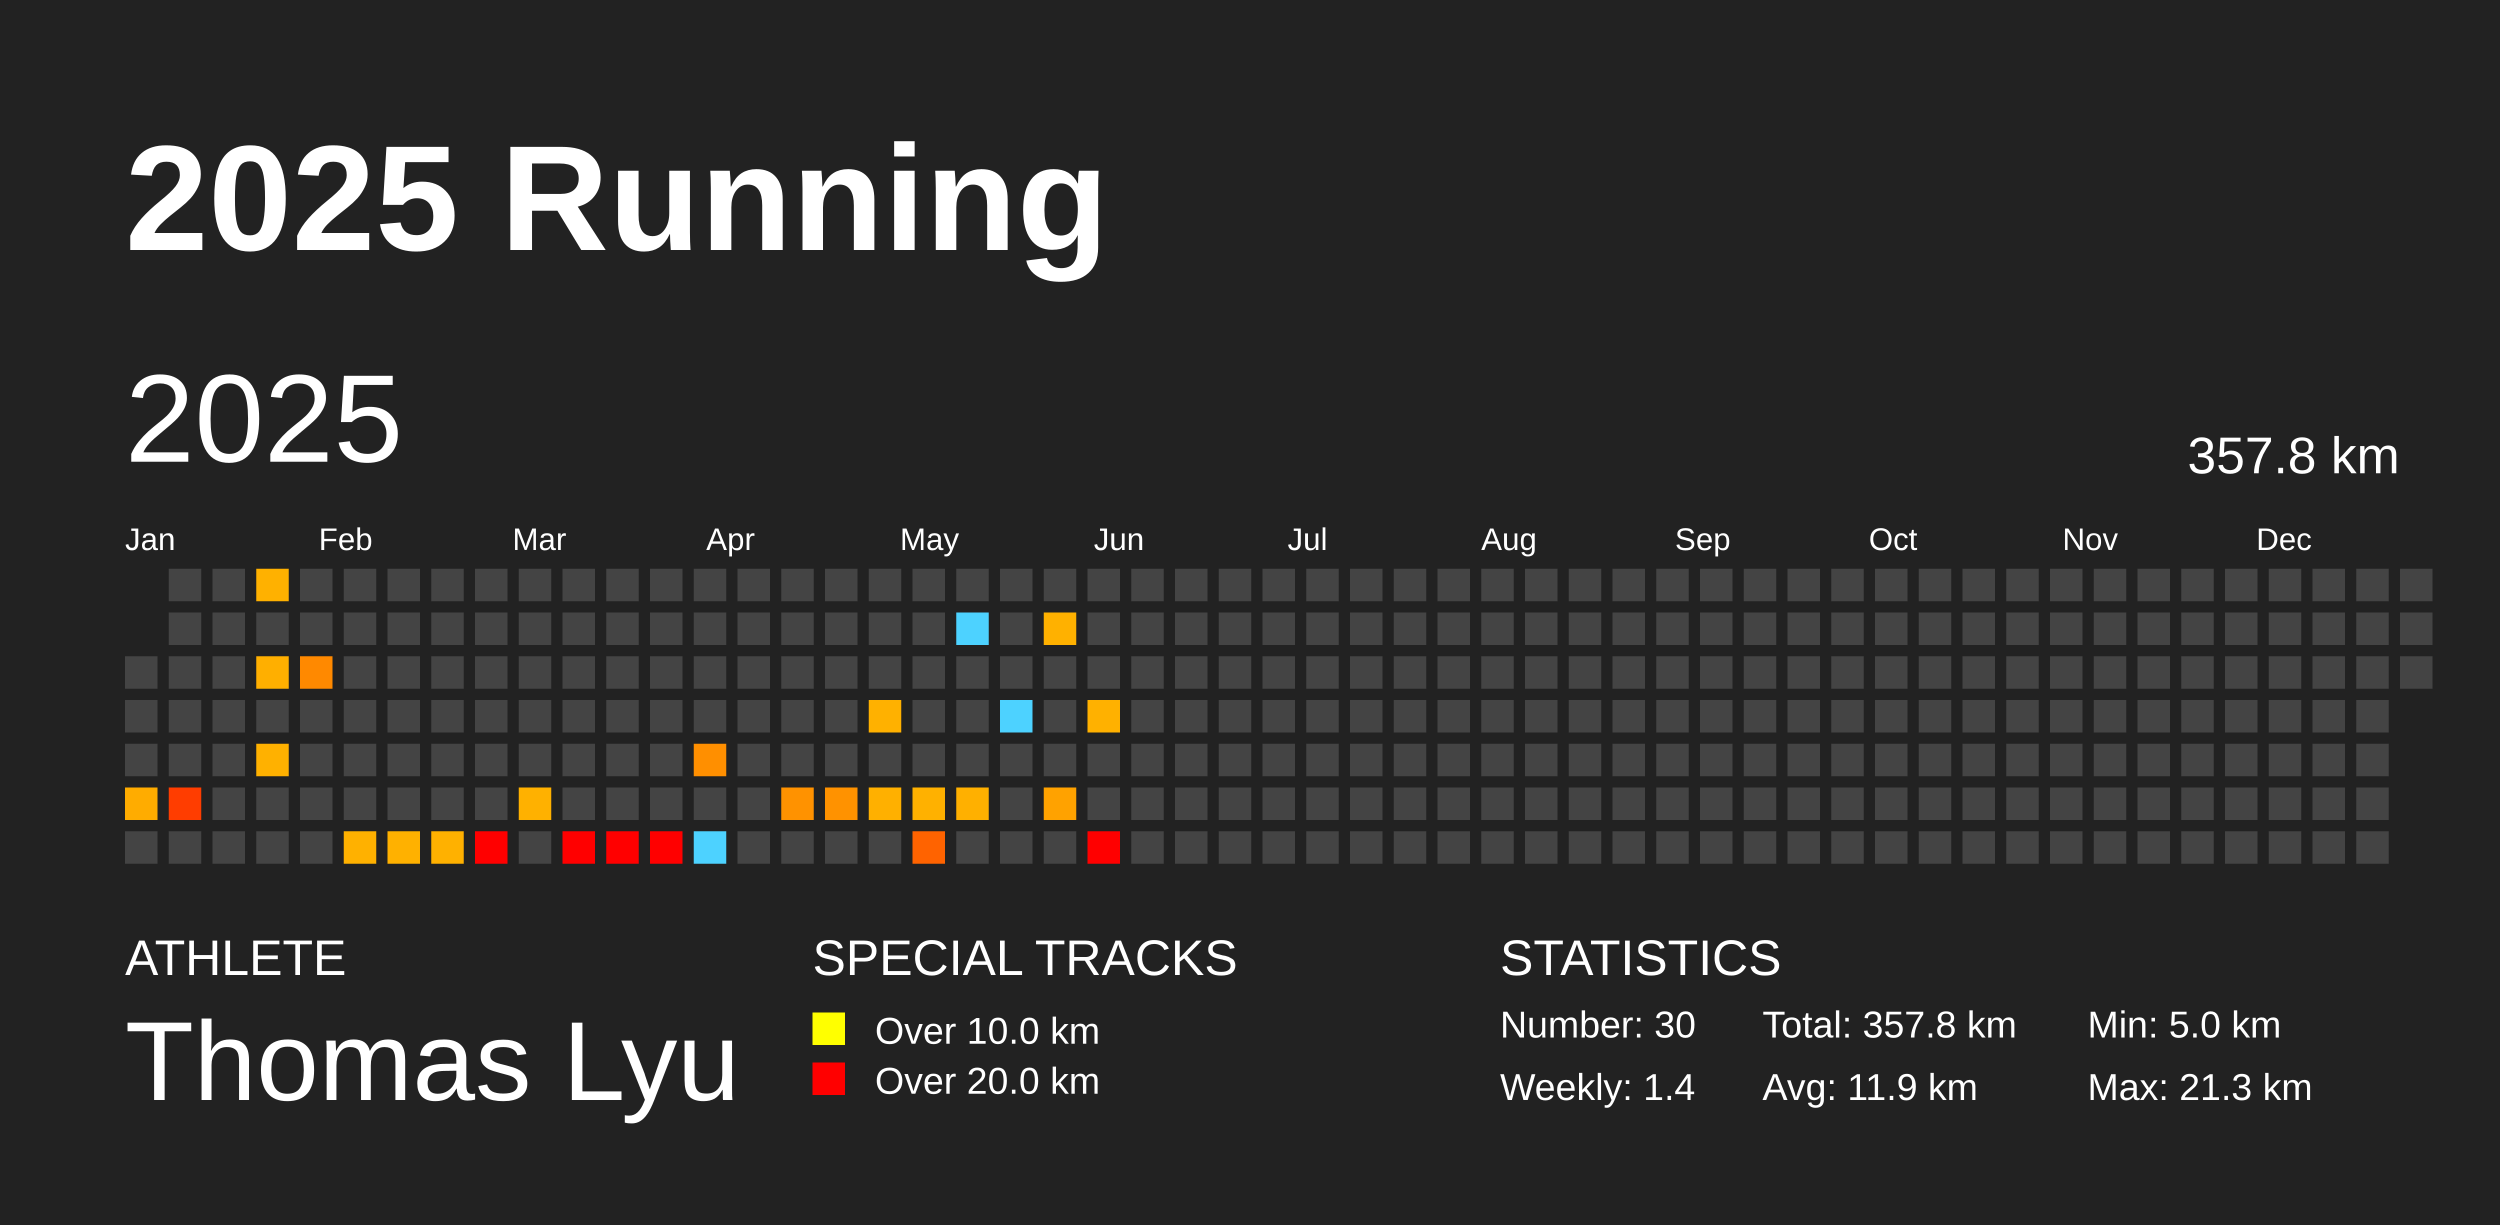
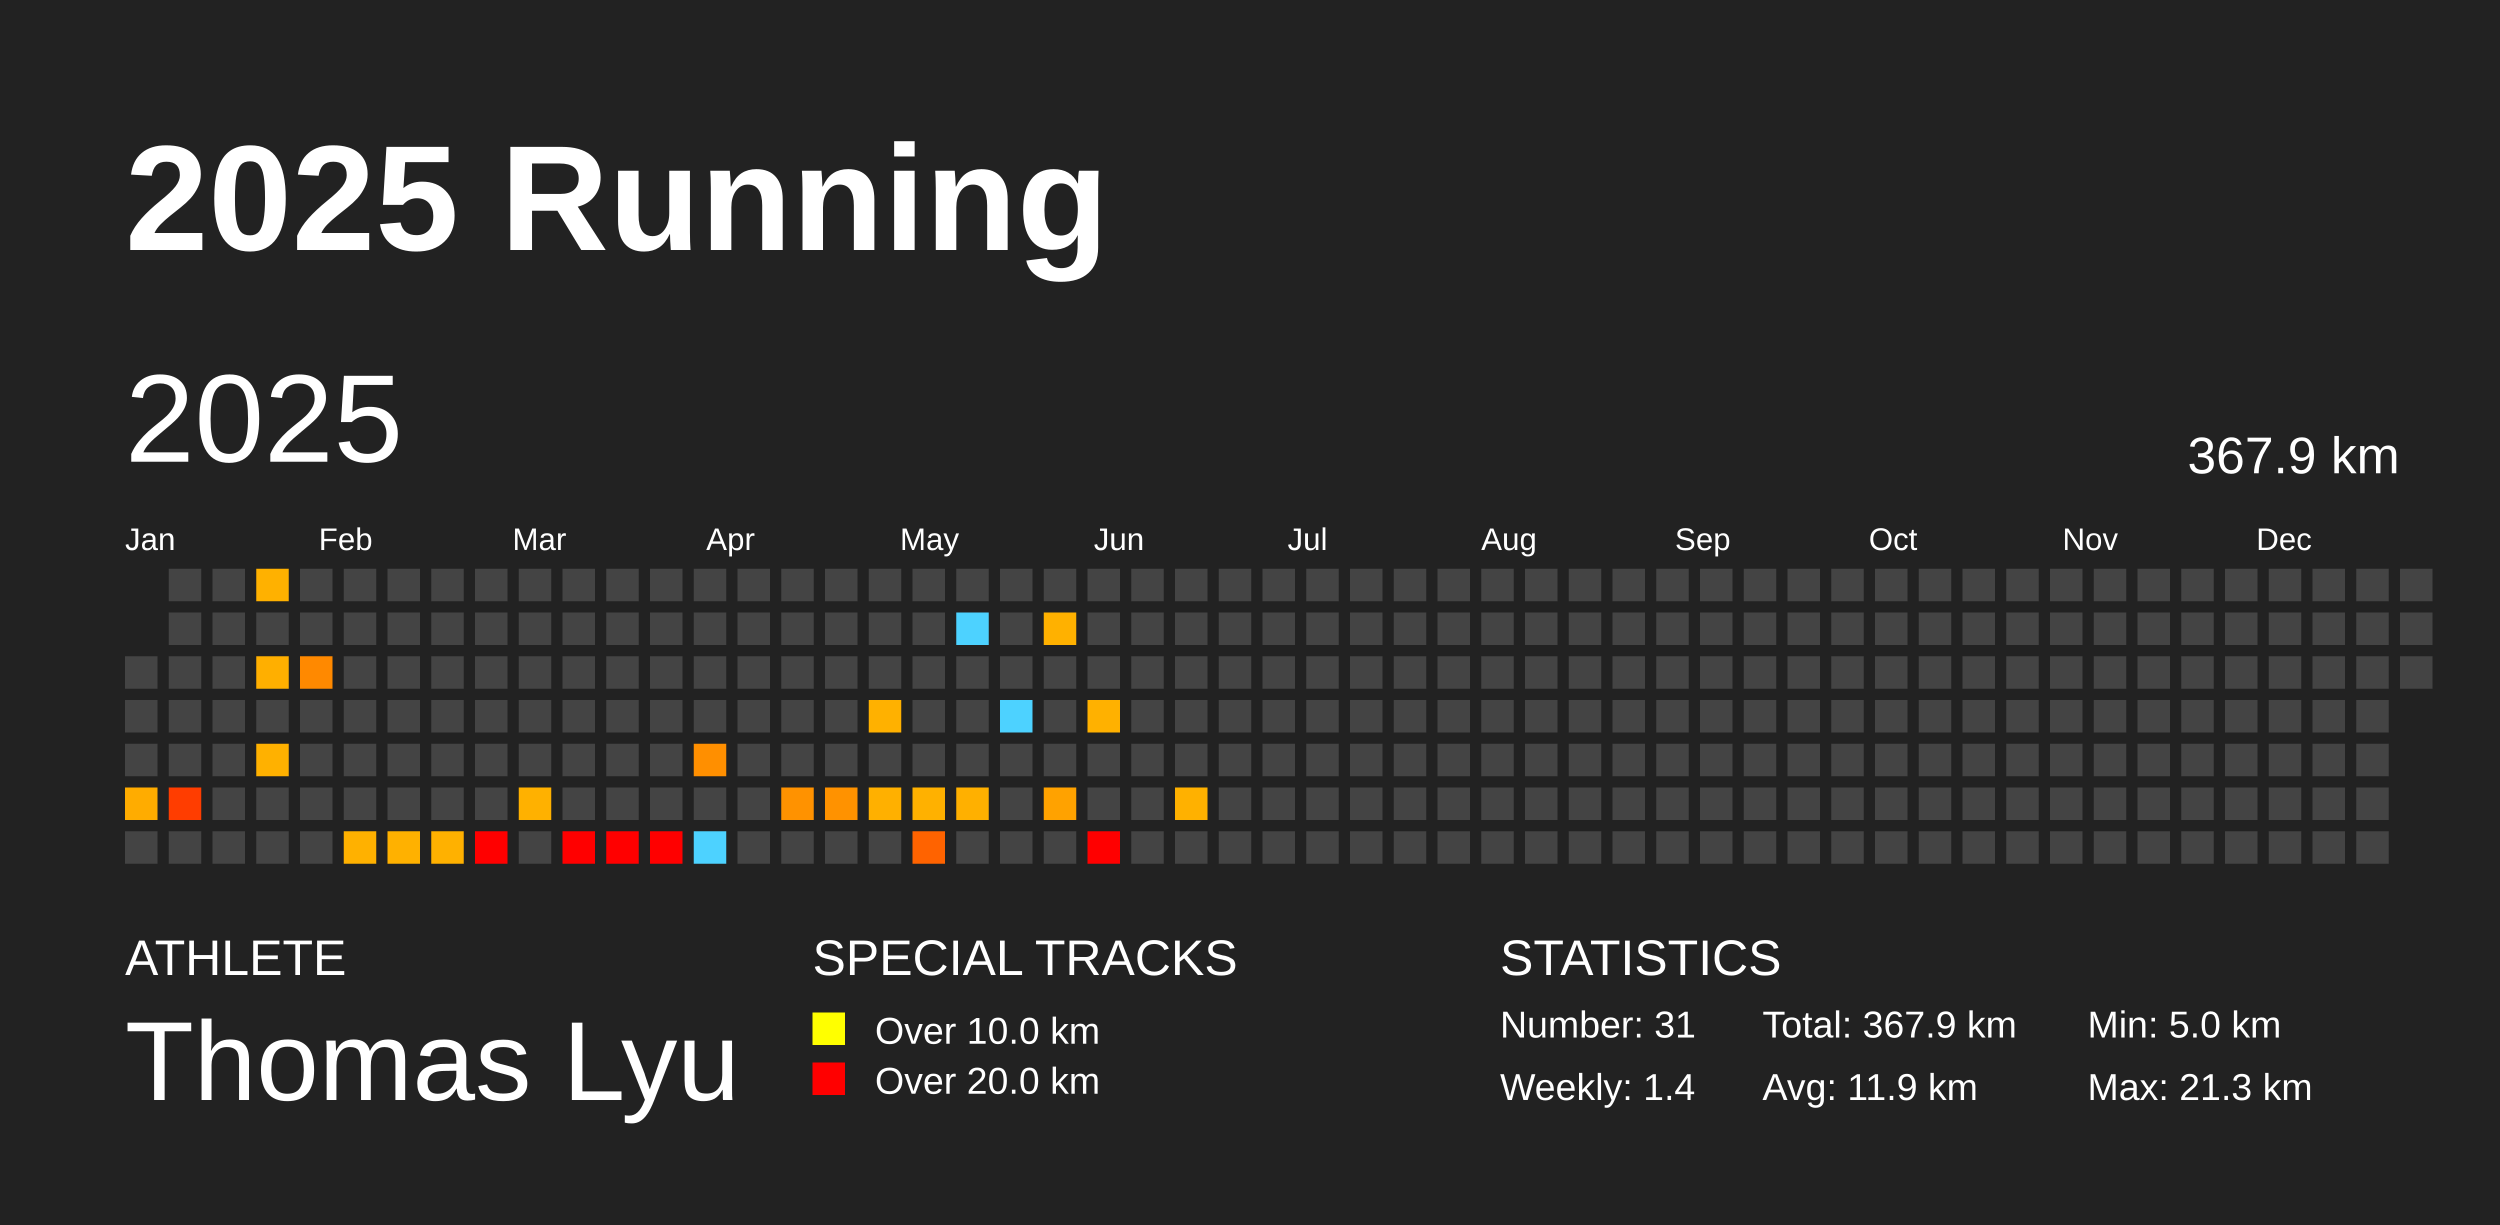
<svg xmlns="http://www.w3.org/2000/svg" baseProfile="full" height="98mm" version="1.1" viewBox="0,0,200,98" width="200mm">
  <defs />
  <rect fill="#222222" height="98" width="200" x="0" y="0" />
  <text fill="#FFFFFF" style="font-size:12px; font-family:Arial; font-weight:bold;" x="10" y="20">2025 Running</text>
  <text fill="#FFFFFF" style="font-size:4px; font-family:Arial" x="10" y="78">ATHLETE</text>
  <text fill="#FFFFFF" style="font-size:9px; font-family:Arial" x="10" y="88">Thomas Lyu</text>
  <text fill="#FFFFFF" style="font-size:4px; font-family:Arial" x="65" y="78">SPECIAL TRACKS</text>
  <rect fill="yellow" height="2.6" width="2.6" x="65" y="81" />
  <text fill="#FFFFFF" style="font-size:3px; font-family:Arial" x="70" y="83.5">Over 10.0 km</text>
  <rect fill="red" height="2.6" width="2.6" x="65" y="85" />
  <text fill="#FFFFFF" style="font-size:3px; font-family:Arial" x="70" y="87.5">Over 20.0 km</text>
  <text fill="#FFFFFF" style="font-size:4px; font-family:Arial" x="120" y="78">STATISTICS</text>
-   <text fill="#FFFFFF" style="font-size:3px; font-family:Arial" x="120" y="83">Number: 30</text>
+   <text fill="#FFFFFF" style="font-size:3px; font-family:Arial" x="120" y="83">Number: 31</text>
  <text fill="#FFFFFF" style="font-size:3px; font-family:Arial" x="120" y="88">Weekly: 1.4</text>
-   <text fill="#FFFFFF" style="font-size:3px; font-family:Arial" x="141" y="83">Total: 357.8 km</text>
+   <text fill="#FFFFFF" style="font-size:3px; font-family:Arial" x="141" y="83">Total: 367.9 km</text>
  <text fill="#FFFFFF" style="font-size:3px; font-family:Arial" x="141" y="88">Avg: 11.9 km</text>
  <text fill="#FFFFFF" style="font-size:3px; font-family:Arial" x="167" y="83">Min: 5.0 km</text>
  <text fill="#FFFFFF" style="font-size:3px; font-family:Arial" x="167" y="88">Max: 21.3 km</text>
  <text dominant-baseline="hanging" fill="#FFFFFF" style="font-size:10.0px; font-family:Arial;" x="10" y="30">2025</text>
-   <text dominant-baseline="hanging" fill="#FFFFFF" style="font-size:4.125px; font-family:Arial;" x="175" y="35">357.8 km</text>
+   <text dominant-baseline="hanging" fill="#FFFFFF" style="font-size:4.125px; font-family:Arial;" x="175" y="35">367.9 km</text>
  <text fill="#FFFFFF" style="font-size:2.5px; font-family:Arial" x="10.0" y="44">Jan</text>
  <text fill="#FFFFFF" style="font-size:2.5px; font-family:Arial" x="25.5" y="44">Feb</text>
  <text fill="#FFFFFF" style="font-size:2.5px; font-family:Arial" x="41.0" y="44">Mar</text>
  <text fill="#FFFFFF" style="font-size:2.5px; font-family:Arial" x="56.5" y="44">Apr</text>
  <text fill="#FFFFFF" style="font-size:2.5px; font-family:Arial" x="72.0" y="44">May</text>
  <text fill="#FFFFFF" style="font-size:2.5px; font-family:Arial" x="87.5" y="44">Jun</text>
  <text fill="#FFFFFF" style="font-size:2.5px; font-family:Arial" x="103.0" y="44">Jul</text>
  <text fill="#FFFFFF" style="font-size:2.5px; font-family:Arial" x="118.5" y="44">Aug</text>
  <text fill="#FFFFFF" style="font-size:2.5px; font-family:Arial" x="134.0" y="44">Sep</text>
  <text fill="#FFFFFF" style="font-size:2.5px; font-family:Arial" x="149.5" y="44">Oct</text>
  <text fill="#FFFFFF" style="font-size:2.5px; font-family:Arial" x="165.0" y="44">Nov</text>
  <text fill="#FFFFFF" style="font-size:2.5px; font-family:Arial" x="180.5" y="44">Dec</text>
  <rect fill="#444444" height="2.6" width="2.6" x="10.0" y="52.5" />
  <rect fill="#444444" height="2.6" width="2.6" x="10.0" y="56.0" />
  <rect fill="#444444" height="2.6" width="2.6" x="10.0" y="59.5" />
  <rect fill="#ffac00" height="2.6" width="2.6" x="10.0" y="63.0" />
  <rect fill="#444444" height="2.6" width="2.6" x="10.0" y="66.5" />
  <rect fill="#444444" height="2.6" width="2.6" x="13.5" y="45.5" />
  <rect fill="#444444" height="2.6" width="2.6" x="13.5" y="49.0" />
  <rect fill="#444444" height="2.6" width="2.6" x="13.5" y="52.5" />
  <rect fill="#444444" height="2.6" width="2.6" x="13.5" y="56.0" />
  <rect fill="#444444" height="2.6" width="2.6" x="13.5" y="59.5" />
  <rect fill="#ff3d00" height="2.6" width="2.6" x="13.5" y="63.0" />
  <rect fill="#444444" height="2.6" width="2.6" x="13.5" y="66.5" />
  <rect fill="#444444" height="2.6" width="2.6" x="17.0" y="45.5" />
  <rect fill="#444444" height="2.6" width="2.6" x="17.0" y="49.0" />
  <rect fill="#444444" height="2.6" width="2.6" x="17.0" y="52.5" />
  <rect fill="#444444" height="2.6" width="2.6" x="17.0" y="56.0" />
  <rect fill="#444444" height="2.6" width="2.6" x="17.0" y="59.5" />
  <rect fill="#444444" height="2.6" width="2.6" x="17.0" y="63.0" />
  <rect fill="#444444" height="2.6" width="2.6" x="17.0" y="66.5" />
  <rect fill="#ffb100" height="2.6" width="2.6" x="20.5" y="45.5" />
  <rect fill="#444444" height="2.6" width="2.6" x="20.5" y="49.0" />
  <rect fill="#ffaf00" height="2.6" width="2.6" x="20.5" y="52.5" />
  <rect fill="#444444" height="2.6" width="2.6" x="20.5" y="56.0" />
  <rect fill="#ffb100" height="2.6" width="2.6" x="20.5" y="59.5" />
  <rect fill="#444444" height="2.6" width="2.6" x="20.5" y="63.0" />
  <rect fill="#444444" height="2.6" width="2.6" x="20.5" y="66.5" />
  <rect fill="#444444" height="2.6" width="2.6" x="24.0" y="45.5" />
  <rect fill="#444444" height="2.6" width="2.6" x="24.0" y="49.0" />
  <rect fill="#ff8900" height="2.6" width="2.6" x="24.0" y="52.5" />
  <rect fill="#444444" height="2.6" width="2.6" x="24.0" y="56.0" />
  <rect fill="#444444" height="2.6" width="2.6" x="24.0" y="59.5" />
  <rect fill="#444444" height="2.6" width="2.6" x="24.0" y="63.0" />
  <rect fill="#444444" height="2.6" width="2.6" x="24.0" y="66.5" />
  <rect fill="#444444" height="2.6" width="2.6" x="27.5" y="45.5" />
  <rect fill="#444444" height="2.6" width="2.6" x="27.5" y="49.0" />
  <rect fill="#444444" height="2.6" width="2.6" x="27.5" y="52.5" />
  <rect fill="#444444" height="2.6" width="2.6" x="27.5" y="56.0" />
  <rect fill="#444444" height="2.6" width="2.6" x="27.5" y="59.5" />
  <rect fill="#444444" height="2.6" width="2.6" x="27.5" y="63.0" />
  <rect fill="#ffb100" height="2.6" width="2.6" x="27.5" y="66.5" />
  <rect fill="#444444" height="2.6" width="2.6" x="31.0" y="45.5" />
  <rect fill="#444444" height="2.6" width="2.6" x="31.0" y="49.0" />
  <rect fill="#444444" height="2.6" width="2.6" x="31.0" y="52.5" />
  <rect fill="#444444" height="2.6" width="2.6" x="31.0" y="56.0" />
  <rect fill="#444444" height="2.6" width="2.6" x="31.0" y="59.5" />
  <rect fill="#444444" height="2.6" width="2.6" x="31.0" y="63.0" />
  <rect fill="#ffb100" height="2.6" width="2.6" x="31.0" y="66.5" />
  <rect fill="#444444" height="2.6" width="2.6" x="34.5" y="45.5" />
  <rect fill="#444444" height="2.6" width="2.6" x="34.5" y="49.0" />
  <rect fill="#444444" height="2.6" width="2.6" x="34.5" y="52.5" />
  <rect fill="#444444" height="2.6" width="2.6" x="34.5" y="56.0" />
  <rect fill="#444444" height="2.6" width="2.6" x="34.5" y="59.5" />
  <rect fill="#444444" height="2.6" width="2.6" x="34.5" y="63.0" />
  <rect fill="#ffb100" height="2.6" width="2.6" x="34.5" y="66.5" />
  <rect fill="#444444" height="2.6" width="2.6" x="38.0" y="45.5" />
  <rect fill="#444444" height="2.6" width="2.6" x="38.0" y="49.0" />
  <rect fill="#444444" height="2.6" width="2.6" x="38.0" y="52.5" />
  <rect fill="#444444" height="2.6" width="2.6" x="38.0" y="56.0" />
  <rect fill="#444444" height="2.6" width="2.6" x="38.0" y="59.5" />
  <rect fill="#444444" height="2.6" width="2.6" x="38.0" y="63.0" />
  <rect fill="red" height="2.6" width="2.6" x="38.0" y="66.5" />
  <rect fill="#444444" height="2.6" width="2.6" x="41.5" y="45.5" />
  <rect fill="#444444" height="2.6" width="2.6" x="41.5" y="49.0" />
  <rect fill="#444444" height="2.6" width="2.6" x="41.5" y="52.5" />
  <rect fill="#444444" height="2.6" width="2.6" x="41.5" y="56.0" />
  <rect fill="#444444" height="2.6" width="2.6" x="41.5" y="59.5" />
  <rect fill="#ffb100" height="2.6" width="2.6" x="41.5" y="63.0" />
  <rect fill="#444444" height="2.6" width="2.6" x="41.5" y="66.5" />
  <rect fill="#444444" height="2.6" width="2.6" x="45.0" y="45.5" />
  <rect fill="#444444" height="2.6" width="2.6" x="45.0" y="49.0" />
  <rect fill="#444444" height="2.6" width="2.6" x="45.0" y="52.5" />
  <rect fill="#444444" height="2.6" width="2.6" x="45.0" y="56.0" />
  <rect fill="#444444" height="2.6" width="2.6" x="45.0" y="59.5" />
  <rect fill="#444444" height="2.6" width="2.6" x="45.0" y="63.0" />
  <rect fill="red" height="2.6" width="2.6" x="45.0" y="66.5" />
  <rect fill="#444444" height="2.6" width="2.6" x="48.5" y="45.5" />
  <rect fill="#444444" height="2.6" width="2.6" x="48.5" y="49.0" />
  <rect fill="#444444" height="2.6" width="2.6" x="48.5" y="52.5" />
  <rect fill="#444444" height="2.6" width="2.6" x="48.5" y="56.0" />
  <rect fill="#444444" height="2.6" width="2.6" x="48.5" y="59.5" />
  <rect fill="#444444" height="2.6" width="2.6" x="48.5" y="63.0" />
  <rect fill="red" height="2.6" width="2.6" x="48.5" y="66.5" />
  <rect fill="#444444" height="2.6" width="2.6" x="52.0" y="45.5" />
  <rect fill="#444444" height="2.6" width="2.6" x="52.0" y="49.0" />
  <rect fill="#444444" height="2.6" width="2.6" x="52.0" y="52.5" />
  <rect fill="#444444" height="2.6" width="2.6" x="52.0" y="56.0" />
  <rect fill="#444444" height="2.6" width="2.6" x="52.0" y="59.5" />
  <rect fill="#444444" height="2.6" width="2.6" x="52.0" y="63.0" />
  <rect fill="red" height="2.6" width="2.6" x="52.0" y="66.5" />
  <rect fill="#444444" height="2.6" width="2.6" x="55.5" y="45.5" />
  <rect fill="#444444" height="2.6" width="2.6" x="55.5" y="49.0" />
  <rect fill="#444444" height="2.6" width="2.6" x="55.5" y="52.5" />
  <rect fill="#444444" height="2.6" width="2.6" x="55.5" y="56.0" />
  <rect fill="#ff8f00" height="2.6" width="2.6" x="55.5" y="59.5" />
  <rect fill="#444444" height="2.6" width="2.6" x="55.5" y="63.0" />
  <rect fill="#4dd2ff" height="2.6" width="2.6" x="55.5" y="66.5" />
  <rect fill="#444444" height="2.6" width="2.6" x="59.0" y="45.5" />
  <rect fill="#444444" height="2.6" width="2.6" x="59.0" y="49.0" />
  <rect fill="#444444" height="2.6" width="2.6" x="59.0" y="52.5" />
  <rect fill="#444444" height="2.6" width="2.6" x="59.0" y="56.0" />
  <rect fill="#444444" height="2.6" width="2.6" x="59.0" y="59.5" />
  <rect fill="#444444" height="2.6" width="2.6" x="59.0" y="63.0" />
  <rect fill="#444444" height="2.6" width="2.6" x="59.0" y="66.5" />
  <rect fill="#444444" height="2.6" width="2.6" x="62.5" y="45.5" />
  <rect fill="#444444" height="2.6" width="2.6" x="62.5" y="49.0" />
  <rect fill="#444444" height="2.6" width="2.6" x="62.5" y="52.5" />
  <rect fill="#444444" height="2.6" width="2.6" x="62.5" y="56.0" />
  <rect fill="#444444" height="2.6" width="2.6" x="62.5" y="59.5" />
  <rect fill="#ff9200" height="2.6" width="2.6" x="62.5" y="63.0" />
  <rect fill="#444444" height="2.6" width="2.6" x="62.5" y="66.5" />
  <rect fill="#444444" height="2.6" width="2.6" x="66.0" y="45.5" />
  <rect fill="#444444" height="2.6" width="2.6" x="66.0" y="49.0" />
  <rect fill="#444444" height="2.6" width="2.6" x="66.0" y="52.5" />
  <rect fill="#444444" height="2.6" width="2.6" x="66.0" y="56.0" />
  <rect fill="#444444" height="2.6" width="2.6" x="66.0" y="59.5" />
  <rect fill="#ff9200" height="2.6" width="2.6" x="66.0" y="63.0" />
  <rect fill="#444444" height="2.6" width="2.6" x="66.0" y="66.5" />
  <rect fill="#444444" height="2.6" width="2.6" x="69.5" y="45.5" />
  <rect fill="#444444" height="2.6" width="2.6" x="69.5" y="49.0" />
  <rect fill="#444444" height="2.6" width="2.6" x="69.5" y="52.5" />
  <rect fill="#ffb100" height="2.6" width="2.6" x="69.5" y="56.0" />
  <rect fill="#444444" height="2.6" width="2.6" x="69.5" y="59.5" />
  <rect fill="#ffb000" height="2.6" width="2.6" x="69.5" y="63.0" />
  <rect fill="#444444" height="2.6" width="2.6" x="69.5" y="66.5" />
  <rect fill="#444444" height="2.6" width="2.6" x="73.0" y="45.5" />
  <rect fill="#444444" height="2.6" width="2.6" x="73.0" y="49.0" />
  <rect fill="#444444" height="2.6" width="2.6" x="73.0" y="52.5" />
  <rect fill="#444444" height="2.6" width="2.6" x="73.0" y="56.0" />
  <rect fill="#444444" height="2.6" width="2.6" x="73.0" y="59.5" />
  <rect fill="#ffb100" height="2.6" width="2.6" x="73.0" y="63.0" />
  <rect fill="#ff6300" height="2.6" width="2.6" x="73.0" y="66.5" />
  <rect fill="#444444" height="2.6" width="2.6" x="76.5" y="45.5" />
  <rect fill="#4dd2ff" height="2.6" width="2.6" x="76.5" y="49.0" />
  <rect fill="#444444" height="2.6" width="2.6" x="76.5" y="52.5" />
  <rect fill="#444444" height="2.6" width="2.6" x="76.5" y="56.0" />
  <rect fill="#444444" height="2.6" width="2.6" x="76.5" y="59.5" />
  <rect fill="#ffb000" height="2.6" width="2.6" x="76.5" y="63.0" />
  <rect fill="#444444" height="2.6" width="2.6" x="76.5" y="66.5" />
  <rect fill="#444444" height="2.6" width="2.6" x="80.0" y="45.5" />
  <rect fill="#444444" height="2.6" width="2.6" x="80.0" y="49.0" />
  <rect fill="#444444" height="2.6" width="2.6" x="80.0" y="52.5" />
  <rect fill="#4dd2ff" height="2.6" width="2.6" x="80.0" y="56.0" />
  <rect fill="#444444" height="2.6" width="2.6" x="80.0" y="59.5" />
  <rect fill="#444444" height="2.6" width="2.6" x="80.0" y="63.0" />
  <rect fill="#444444" height="2.6" width="2.6" x="80.0" y="66.5" />
  <rect fill="#444444" height="2.6" width="2.6" x="83.5" y="45.5" />
  <rect fill="#ffb100" height="2.6" width="2.6" x="83.5" y="49.0" />
  <rect fill="#444444" height="2.6" width="2.6" x="83.5" y="52.5" />
  <rect fill="#444444" height="2.6" width="2.6" x="83.5" y="56.0" />
  <rect fill="#444444" height="2.6" width="2.6" x="83.5" y="59.5" />
  <rect fill="#ffa200" height="2.6" width="2.6" x="83.5" y="63.0" />
  <rect fill="#444444" height="2.6" width="2.6" x="83.5" y="66.5" />
  <rect fill="#444444" height="2.6" width="2.6" x="87.0" y="45.5" />
  <rect fill="#444444" height="2.6" width="2.6" x="87.0" y="49.0" />
  <rect fill="#444444" height="2.6" width="2.6" x="87.0" y="52.5" />
  <rect fill="#ffb100" height="2.6" width="2.6" x="87.0" y="56.0" />
  <rect fill="#444444" height="2.6" width="2.6" x="87.0" y="59.5" />
  <rect fill="#444444" height="2.6" width="2.6" x="87.0" y="63.0" />
  <rect fill="red" height="2.6" width="2.6" x="87.0" y="66.5" />
  <rect fill="#444444" height="2.6" width="2.6" x="90.5" y="45.5" />
  <rect fill="#444444" height="2.6" width="2.6" x="90.5" y="49.0" />
  <rect fill="#444444" height="2.6" width="2.6" x="90.5" y="52.5" />
  <rect fill="#444444" height="2.6" width="2.6" x="90.5" y="56.0" />
  <rect fill="#444444" height="2.6" width="2.6" x="90.5" y="59.5" />
  <rect fill="#444444" height="2.6" width="2.6" x="90.5" y="63.0" />
  <rect fill="#444444" height="2.6" width="2.6" x="90.5" y="66.5" />
  <rect fill="#444444" height="2.6" width="2.6" x="94.0" y="45.5" />
  <rect fill="#444444" height="2.6" width="2.6" x="94.0" y="49.0" />
  <rect fill="#444444" height="2.6" width="2.6" x="94.0" y="52.5" />
  <rect fill="#444444" height="2.6" width="2.6" x="94.0" y="56.0" />
  <rect fill="#444444" height="2.6" width="2.6" x="94.0" y="59.5" />
-   <rect fill="#444444" height="2.6" width="2.6" x="94.0" y="63.0" />
+   <rect fill="#ffb100" height="2.6" width="2.6" x="94.0" y="63.0" />
  <rect fill="#444444" height="2.6" width="2.6" x="94.0" y="66.5" />
  <rect fill="#444444" height="2.6" width="2.6" x="97.5" y="45.5" />
  <rect fill="#444444" height="2.6" width="2.6" x="97.5" y="49.0" />
  <rect fill="#444444" height="2.6" width="2.6" x="97.5" y="52.5" />
  <rect fill="#444444" height="2.6" width="2.6" x="97.5" y="56.0" />
  <rect fill="#444444" height="2.6" width="2.6" x="97.5" y="59.5" />
  <rect fill="#444444" height="2.6" width="2.6" x="97.5" y="63.0" />
  <rect fill="#444444" height="2.6" width="2.6" x="97.5" y="66.5" />
  <rect fill="#444444" height="2.6" width="2.6" x="101.0" y="45.5" />
  <rect fill="#444444" height="2.6" width="2.6" x="101.0" y="49.0" />
  <rect fill="#444444" height="2.6" width="2.6" x="101.0" y="52.5" />
  <rect fill="#444444" height="2.6" width="2.6" x="101.0" y="56.0" />
  <rect fill="#444444" height="2.6" width="2.6" x="101.0" y="59.5" />
  <rect fill="#444444" height="2.6" width="2.6" x="101.0" y="63.0" />
  <rect fill="#444444" height="2.6" width="2.6" x="101.0" y="66.5" />
  <rect fill="#444444" height="2.6" width="2.6" x="104.5" y="45.5" />
  <rect fill="#444444" height="2.6" width="2.6" x="104.5" y="49.0" />
  <rect fill="#444444" height="2.6" width="2.6" x="104.5" y="52.5" />
  <rect fill="#444444" height="2.6" width="2.6" x="104.5" y="56.0" />
  <rect fill="#444444" height="2.6" width="2.6" x="104.5" y="59.5" />
  <rect fill="#444444" height="2.6" width="2.6" x="104.5" y="63.0" />
  <rect fill="#444444" height="2.6" width="2.6" x="104.5" y="66.5" />
  <rect fill="#444444" height="2.6" width="2.6" x="108.0" y="45.5" />
  <rect fill="#444444" height="2.6" width="2.6" x="108.0" y="49.0" />
  <rect fill="#444444" height="2.6" width="2.6" x="108.0" y="52.5" />
  <rect fill="#444444" height="2.6" width="2.6" x="108.0" y="56.0" />
  <rect fill="#444444" height="2.6" width="2.6" x="108.0" y="59.5" />
  <rect fill="#444444" height="2.6" width="2.6" x="108.0" y="63.0" />
  <rect fill="#444444" height="2.6" width="2.6" x="108.0" y="66.5" />
  <rect fill="#444444" height="2.6" width="2.6" x="111.5" y="45.5" />
  <rect fill="#444444" height="2.6" width="2.6" x="111.5" y="49.0" />
  <rect fill="#444444" height="2.6" width="2.6" x="111.5" y="52.5" />
  <rect fill="#444444" height="2.6" width="2.6" x="111.5" y="56.0" />
  <rect fill="#444444" height="2.6" width="2.6" x="111.5" y="59.5" />
  <rect fill="#444444" height="2.6" width="2.6" x="111.5" y="63.0" />
  <rect fill="#444444" height="2.6" width="2.6" x="111.5" y="66.5" />
  <rect fill="#444444" height="2.6" width="2.6" x="115.0" y="45.5" />
  <rect fill="#444444" height="2.6" width="2.6" x="115.0" y="49.0" />
  <rect fill="#444444" height="2.6" width="2.6" x="115.0" y="52.5" />
  <rect fill="#444444" height="2.6" width="2.6" x="115.0" y="56.0" />
  <rect fill="#444444" height="2.6" width="2.6" x="115.0" y="59.5" />
  <rect fill="#444444" height="2.6" width="2.6" x="115.0" y="63.0" />
  <rect fill="#444444" height="2.6" width="2.6" x="115.0" y="66.5" />
  <rect fill="#444444" height="2.6" width="2.6" x="118.5" y="45.5" />
  <rect fill="#444444" height="2.6" width="2.6" x="118.5" y="49.0" />
  <rect fill="#444444" height="2.6" width="2.6" x="118.5" y="52.5" />
  <rect fill="#444444" height="2.6" width="2.6" x="118.5" y="56.0" />
  <rect fill="#444444" height="2.6" width="2.6" x="118.5" y="59.5" />
  <rect fill="#444444" height="2.6" width="2.6" x="118.5" y="63.0" />
  <rect fill="#444444" height="2.6" width="2.6" x="118.5" y="66.5" />
  <rect fill="#444444" height="2.6" width="2.6" x="122.0" y="45.5" />
  <rect fill="#444444" height="2.6" width="2.6" x="122.0" y="49.0" />
  <rect fill="#444444" height="2.6" width="2.6" x="122.0" y="52.5" />
  <rect fill="#444444" height="2.6" width="2.6" x="122.0" y="56.0" />
  <rect fill="#444444" height="2.6" width="2.6" x="122.0" y="59.5" />
  <rect fill="#444444" height="2.6" width="2.6" x="122.0" y="63.0" />
  <rect fill="#444444" height="2.6" width="2.6" x="122.0" y="66.5" />
  <rect fill="#444444" height="2.6" width="2.6" x="125.5" y="45.5" />
  <rect fill="#444444" height="2.6" width="2.6" x="125.5" y="49.0" />
  <rect fill="#444444" height="2.6" width="2.6" x="125.5" y="52.5" />
  <rect fill="#444444" height="2.6" width="2.6" x="125.5" y="56.0" />
  <rect fill="#444444" height="2.6" width="2.6" x="125.5" y="59.5" />
  <rect fill="#444444" height="2.6" width="2.6" x="125.5" y="63.0" />
  <rect fill="#444444" height="2.6" width="2.6" x="125.5" y="66.5" />
  <rect fill="#444444" height="2.6" width="2.6" x="129.0" y="45.5" />
  <rect fill="#444444" height="2.6" width="2.6" x="129.0" y="49.0" />
  <rect fill="#444444" height="2.6" width="2.6" x="129.0" y="52.5" />
  <rect fill="#444444" height="2.6" width="2.6" x="129.0" y="56.0" />
  <rect fill="#444444" height="2.6" width="2.6" x="129.0" y="59.5" />
  <rect fill="#444444" height="2.6" width="2.6" x="129.0" y="63.0" />
  <rect fill="#444444" height="2.6" width="2.6" x="129.0" y="66.5" />
  <rect fill="#444444" height="2.6" width="2.6" x="132.5" y="45.5" />
  <rect fill="#444444" height="2.6" width="2.6" x="132.5" y="49.0" />
  <rect fill="#444444" height="2.6" width="2.6" x="132.5" y="52.5" />
  <rect fill="#444444" height="2.6" width="2.6" x="132.5" y="56.0" />
  <rect fill="#444444" height="2.6" width="2.6" x="132.5" y="59.5" />
  <rect fill="#444444" height="2.6" width="2.6" x="132.5" y="63.0" />
  <rect fill="#444444" height="2.6" width="2.6" x="132.5" y="66.5" />
  <rect fill="#444444" height="2.6" width="2.6" x="136.0" y="45.5" />
  <rect fill="#444444" height="2.6" width="2.6" x="136.0" y="49.0" />
  <rect fill="#444444" height="2.6" width="2.6" x="136.0" y="52.5" />
  <rect fill="#444444" height="2.6" width="2.6" x="136.0" y="56.0" />
  <rect fill="#444444" height="2.6" width="2.6" x="136.0" y="59.5" />
  <rect fill="#444444" height="2.6" width="2.6" x="136.0" y="63.0" />
  <rect fill="#444444" height="2.6" width="2.6" x="136.0" y="66.5" />
  <rect fill="#444444" height="2.6" width="2.6" x="139.5" y="45.5" />
  <rect fill="#444444" height="2.6" width="2.6" x="139.5" y="49.0" />
  <rect fill="#444444" height="2.6" width="2.6" x="139.5" y="52.5" />
  <rect fill="#444444" height="2.6" width="2.6" x="139.5" y="56.0" />
  <rect fill="#444444" height="2.6" width="2.6" x="139.5" y="59.5" />
  <rect fill="#444444" height="2.6" width="2.6" x="139.5" y="63.0" />
  <rect fill="#444444" height="2.6" width="2.6" x="139.5" y="66.5" />
  <rect fill="#444444" height="2.6" width="2.6" x="143.0" y="45.5" />
  <rect fill="#444444" height="2.6" width="2.6" x="143.0" y="49.0" />
  <rect fill="#444444" height="2.6" width="2.6" x="143.0" y="52.5" />
  <rect fill="#444444" height="2.6" width="2.6" x="143.0" y="56.0" />
  <rect fill="#444444" height="2.6" width="2.6" x="143.0" y="59.5" />
  <rect fill="#444444" height="2.6" width="2.6" x="143.0" y="63.0" />
  <rect fill="#444444" height="2.6" width="2.6" x="143.0" y="66.5" />
  <rect fill="#444444" height="2.6" width="2.6" x="146.5" y="45.5" />
  <rect fill="#444444" height="2.6" width="2.6" x="146.5" y="49.0" />
  <rect fill="#444444" height="2.6" width="2.6" x="146.5" y="52.5" />
  <rect fill="#444444" height="2.6" width="2.6" x="146.5" y="56.0" />
  <rect fill="#444444" height="2.6" width="2.6" x="146.5" y="59.5" />
  <rect fill="#444444" height="2.6" width="2.6" x="146.5" y="63.0" />
  <rect fill="#444444" height="2.6" width="2.6" x="146.5" y="66.5" />
  <rect fill="#444444" height="2.6" width="2.6" x="150.0" y="45.5" />
  <rect fill="#444444" height="2.6" width="2.6" x="150.0" y="49.0" />
  <rect fill="#444444" height="2.6" width="2.6" x="150.0" y="52.5" />
  <rect fill="#444444" height="2.6" width="2.6" x="150.0" y="56.0" />
  <rect fill="#444444" height="2.6" width="2.6" x="150.0" y="59.5" />
  <rect fill="#444444" height="2.6" width="2.6" x="150.0" y="63.0" />
  <rect fill="#444444" height="2.6" width="2.6" x="150.0" y="66.5" />
  <rect fill="#444444" height="2.6" width="2.6" x="153.5" y="45.5" />
  <rect fill="#444444" height="2.6" width="2.6" x="153.5" y="49.0" />
  <rect fill="#444444" height="2.6" width="2.6" x="153.5" y="52.5" />
  <rect fill="#444444" height="2.6" width="2.6" x="153.5" y="56.0" />
  <rect fill="#444444" height="2.6" width="2.6" x="153.5" y="59.5" />
  <rect fill="#444444" height="2.6" width="2.6" x="153.5" y="63.0" />
  <rect fill="#444444" height="2.6" width="2.6" x="153.5" y="66.5" />
  <rect fill="#444444" height="2.6" width="2.6" x="157.0" y="45.5" />
  <rect fill="#444444" height="2.6" width="2.6" x="157.0" y="49.0" />
  <rect fill="#444444" height="2.6" width="2.6" x="157.0" y="52.5" />
  <rect fill="#444444" height="2.6" width="2.6" x="157.0" y="56.0" />
  <rect fill="#444444" height="2.6" width="2.6" x="157.0" y="59.5" />
  <rect fill="#444444" height="2.6" width="2.6" x="157.0" y="63.0" />
  <rect fill="#444444" height="2.6" width="2.6" x="157.0" y="66.5" />
  <rect fill="#444444" height="2.6" width="2.6" x="160.5" y="45.5" />
  <rect fill="#444444" height="2.6" width="2.6" x="160.5" y="49.0" />
  <rect fill="#444444" height="2.6" width="2.6" x="160.5" y="52.5" />
  <rect fill="#444444" height="2.6" width="2.6" x="160.5" y="56.0" />
  <rect fill="#444444" height="2.6" width="2.6" x="160.5" y="59.5" />
  <rect fill="#444444" height="2.6" width="2.6" x="160.5" y="63.0" />
  <rect fill="#444444" height="2.6" width="2.6" x="160.5" y="66.5" />
  <rect fill="#444444" height="2.6" width="2.6" x="164.0" y="45.5" />
  <rect fill="#444444" height="2.6" width="2.6" x="164.0" y="49.0" />
  <rect fill="#444444" height="2.6" width="2.6" x="164.0" y="52.5" />
  <rect fill="#444444" height="2.6" width="2.6" x="164.0" y="56.0" />
  <rect fill="#444444" height="2.6" width="2.6" x="164.0" y="59.5" />
  <rect fill="#444444" height="2.6" width="2.6" x="164.0" y="63.0" />
  <rect fill="#444444" height="2.6" width="2.6" x="164.0" y="66.5" />
  <rect fill="#444444" height="2.6" width="2.6" x="167.5" y="45.5" />
  <rect fill="#444444" height="2.6" width="2.6" x="167.5" y="49.0" />
  <rect fill="#444444" height="2.6" width="2.6" x="167.5" y="52.5" />
  <rect fill="#444444" height="2.6" width="2.6" x="167.5" y="56.0" />
  <rect fill="#444444" height="2.6" width="2.6" x="167.5" y="59.5" />
  <rect fill="#444444" height="2.6" width="2.6" x="167.5" y="63.0" />
  <rect fill="#444444" height="2.6" width="2.6" x="167.5" y="66.5" />
  <rect fill="#444444" height="2.6" width="2.6" x="171.0" y="45.5" />
  <rect fill="#444444" height="2.6" width="2.6" x="171.0" y="49.0" />
  <rect fill="#444444" height="2.6" width="2.6" x="171.0" y="52.5" />
  <rect fill="#444444" height="2.6" width="2.6" x="171.0" y="56.0" />
  <rect fill="#444444" height="2.6" width="2.6" x="171.0" y="59.5" />
  <rect fill="#444444" height="2.6" width="2.6" x="171.0" y="63.0" />
  <rect fill="#444444" height="2.6" width="2.6" x="171.0" y="66.5" />
  <rect fill="#444444" height="2.6" width="2.6" x="174.5" y="45.5" />
  <rect fill="#444444" height="2.6" width="2.6" x="174.5" y="49.0" />
  <rect fill="#444444" height="2.6" width="2.6" x="174.5" y="52.5" />
  <rect fill="#444444" height="2.6" width="2.6" x="174.5" y="56.0" />
  <rect fill="#444444" height="2.6" width="2.6" x="174.5" y="59.5" />
  <rect fill="#444444" height="2.6" width="2.6" x="174.5" y="63.0" />
  <rect fill="#444444" height="2.6" width="2.6" x="174.5" y="66.5" />
  <rect fill="#444444" height="2.6" width="2.6" x="178.0" y="45.5" />
  <rect fill="#444444" height="2.6" width="2.6" x="178.0" y="49.0" />
  <rect fill="#444444" height="2.6" width="2.6" x="178.0" y="52.5" />
  <rect fill="#444444" height="2.6" width="2.6" x="178.0" y="56.0" />
  <rect fill="#444444" height="2.6" width="2.6" x="178.0" y="59.5" />
  <rect fill="#444444" height="2.6" width="2.6" x="178.0" y="63.0" />
  <rect fill="#444444" height="2.6" width="2.6" x="178.0" y="66.5" />
  <rect fill="#444444" height="2.6" width="2.6" x="181.5" y="45.5" />
  <rect fill="#444444" height="2.6" width="2.6" x="181.5" y="49.0" />
  <rect fill="#444444" height="2.6" width="2.6" x="181.5" y="52.5" />
  <rect fill="#444444" height="2.6" width="2.6" x="181.5" y="56.0" />
  <rect fill="#444444" height="2.6" width="2.6" x="181.5" y="59.5" />
  <rect fill="#444444" height="2.6" width="2.6" x="181.5" y="63.0" />
  <rect fill="#444444" height="2.6" width="2.6" x="181.5" y="66.5" />
  <rect fill="#444444" height="2.6" width="2.6" x="185.0" y="45.5" />
  <rect fill="#444444" height="2.6" width="2.6" x="185.0" y="49.0" />
  <rect fill="#444444" height="2.6" width="2.6" x="185.0" y="52.5" />
  <rect fill="#444444" height="2.6" width="2.6" x="185.0" y="56.0" />
  <rect fill="#444444" height="2.6" width="2.6" x="185.0" y="59.5" />
  <rect fill="#444444" height="2.6" width="2.6" x="185.0" y="63.0" />
  <rect fill="#444444" height="2.6" width="2.6" x="185.0" y="66.5" />
  <rect fill="#444444" height="2.6" width="2.6" x="188.5" y="45.5" />
  <rect fill="#444444" height="2.6" width="2.6" x="188.5" y="49.0" />
  <rect fill="#444444" height="2.6" width="2.6" x="188.5" y="52.5" />
  <rect fill="#444444" height="2.6" width="2.6" x="188.5" y="56.0" />
  <rect fill="#444444" height="2.6" width="2.6" x="188.5" y="59.5" />
  <rect fill="#444444" height="2.6" width="2.6" x="188.5" y="63.0" />
  <rect fill="#444444" height="2.6" width="2.6" x="188.5" y="66.5" />
  <rect fill="#444444" height="2.6" width="2.6" x="192.0" y="45.5" />
  <rect fill="#444444" height="2.6" width="2.6" x="192.0" y="49.0" />
  <rect fill="#444444" height="2.6" width="2.6" x="192.0" y="52.5" />
</svg>
